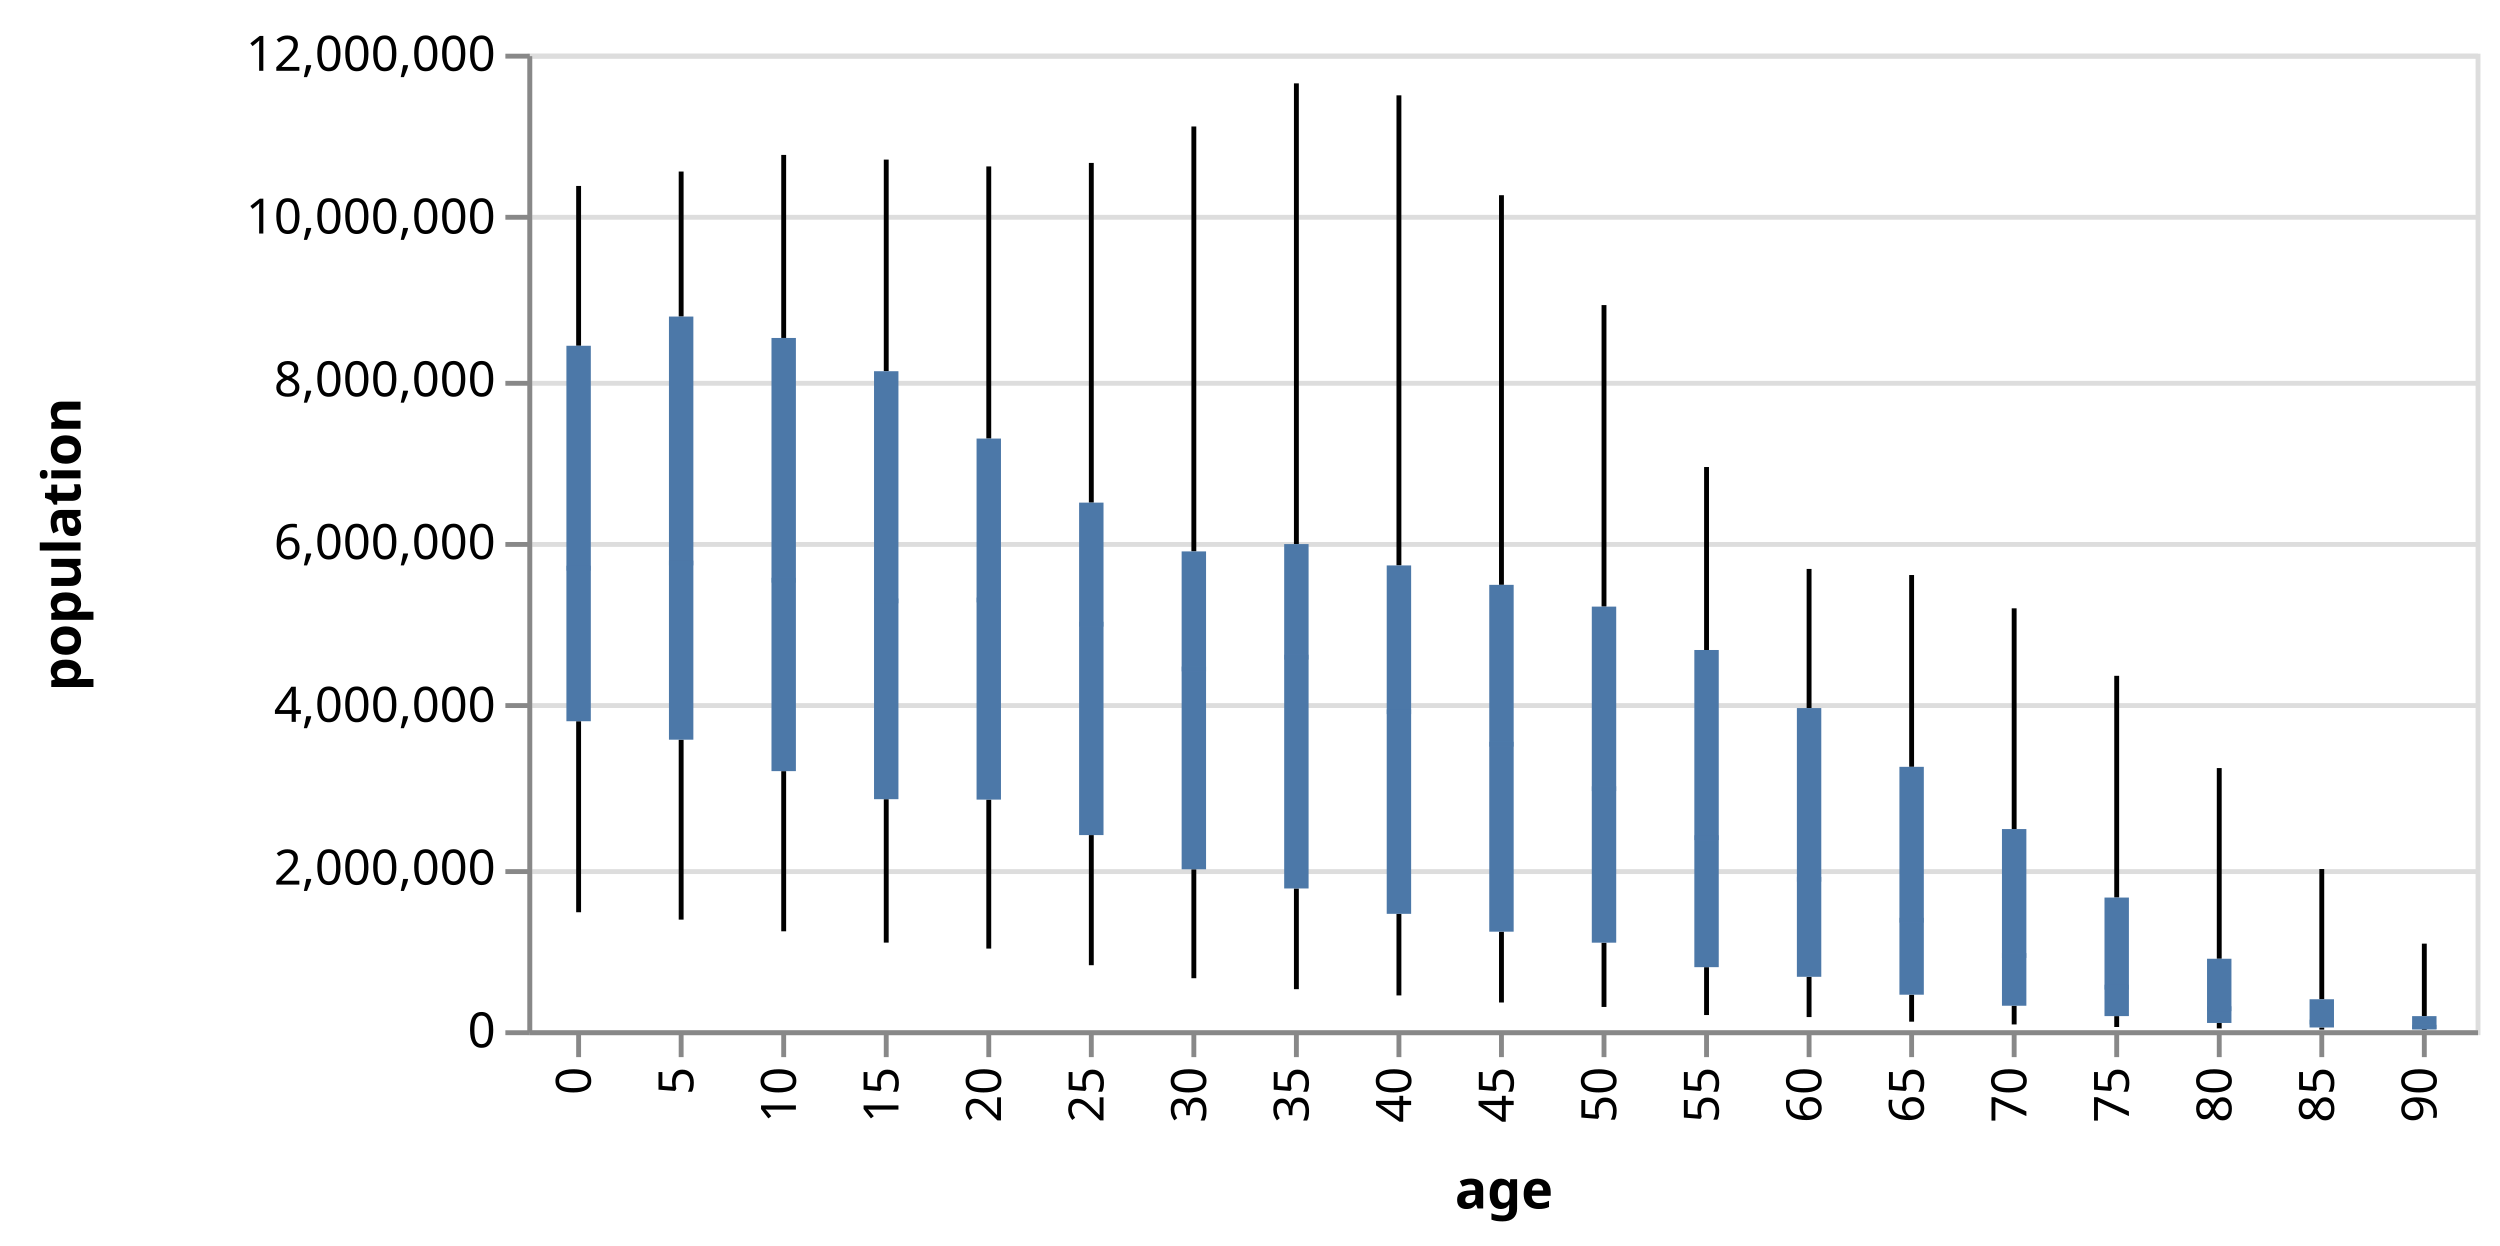
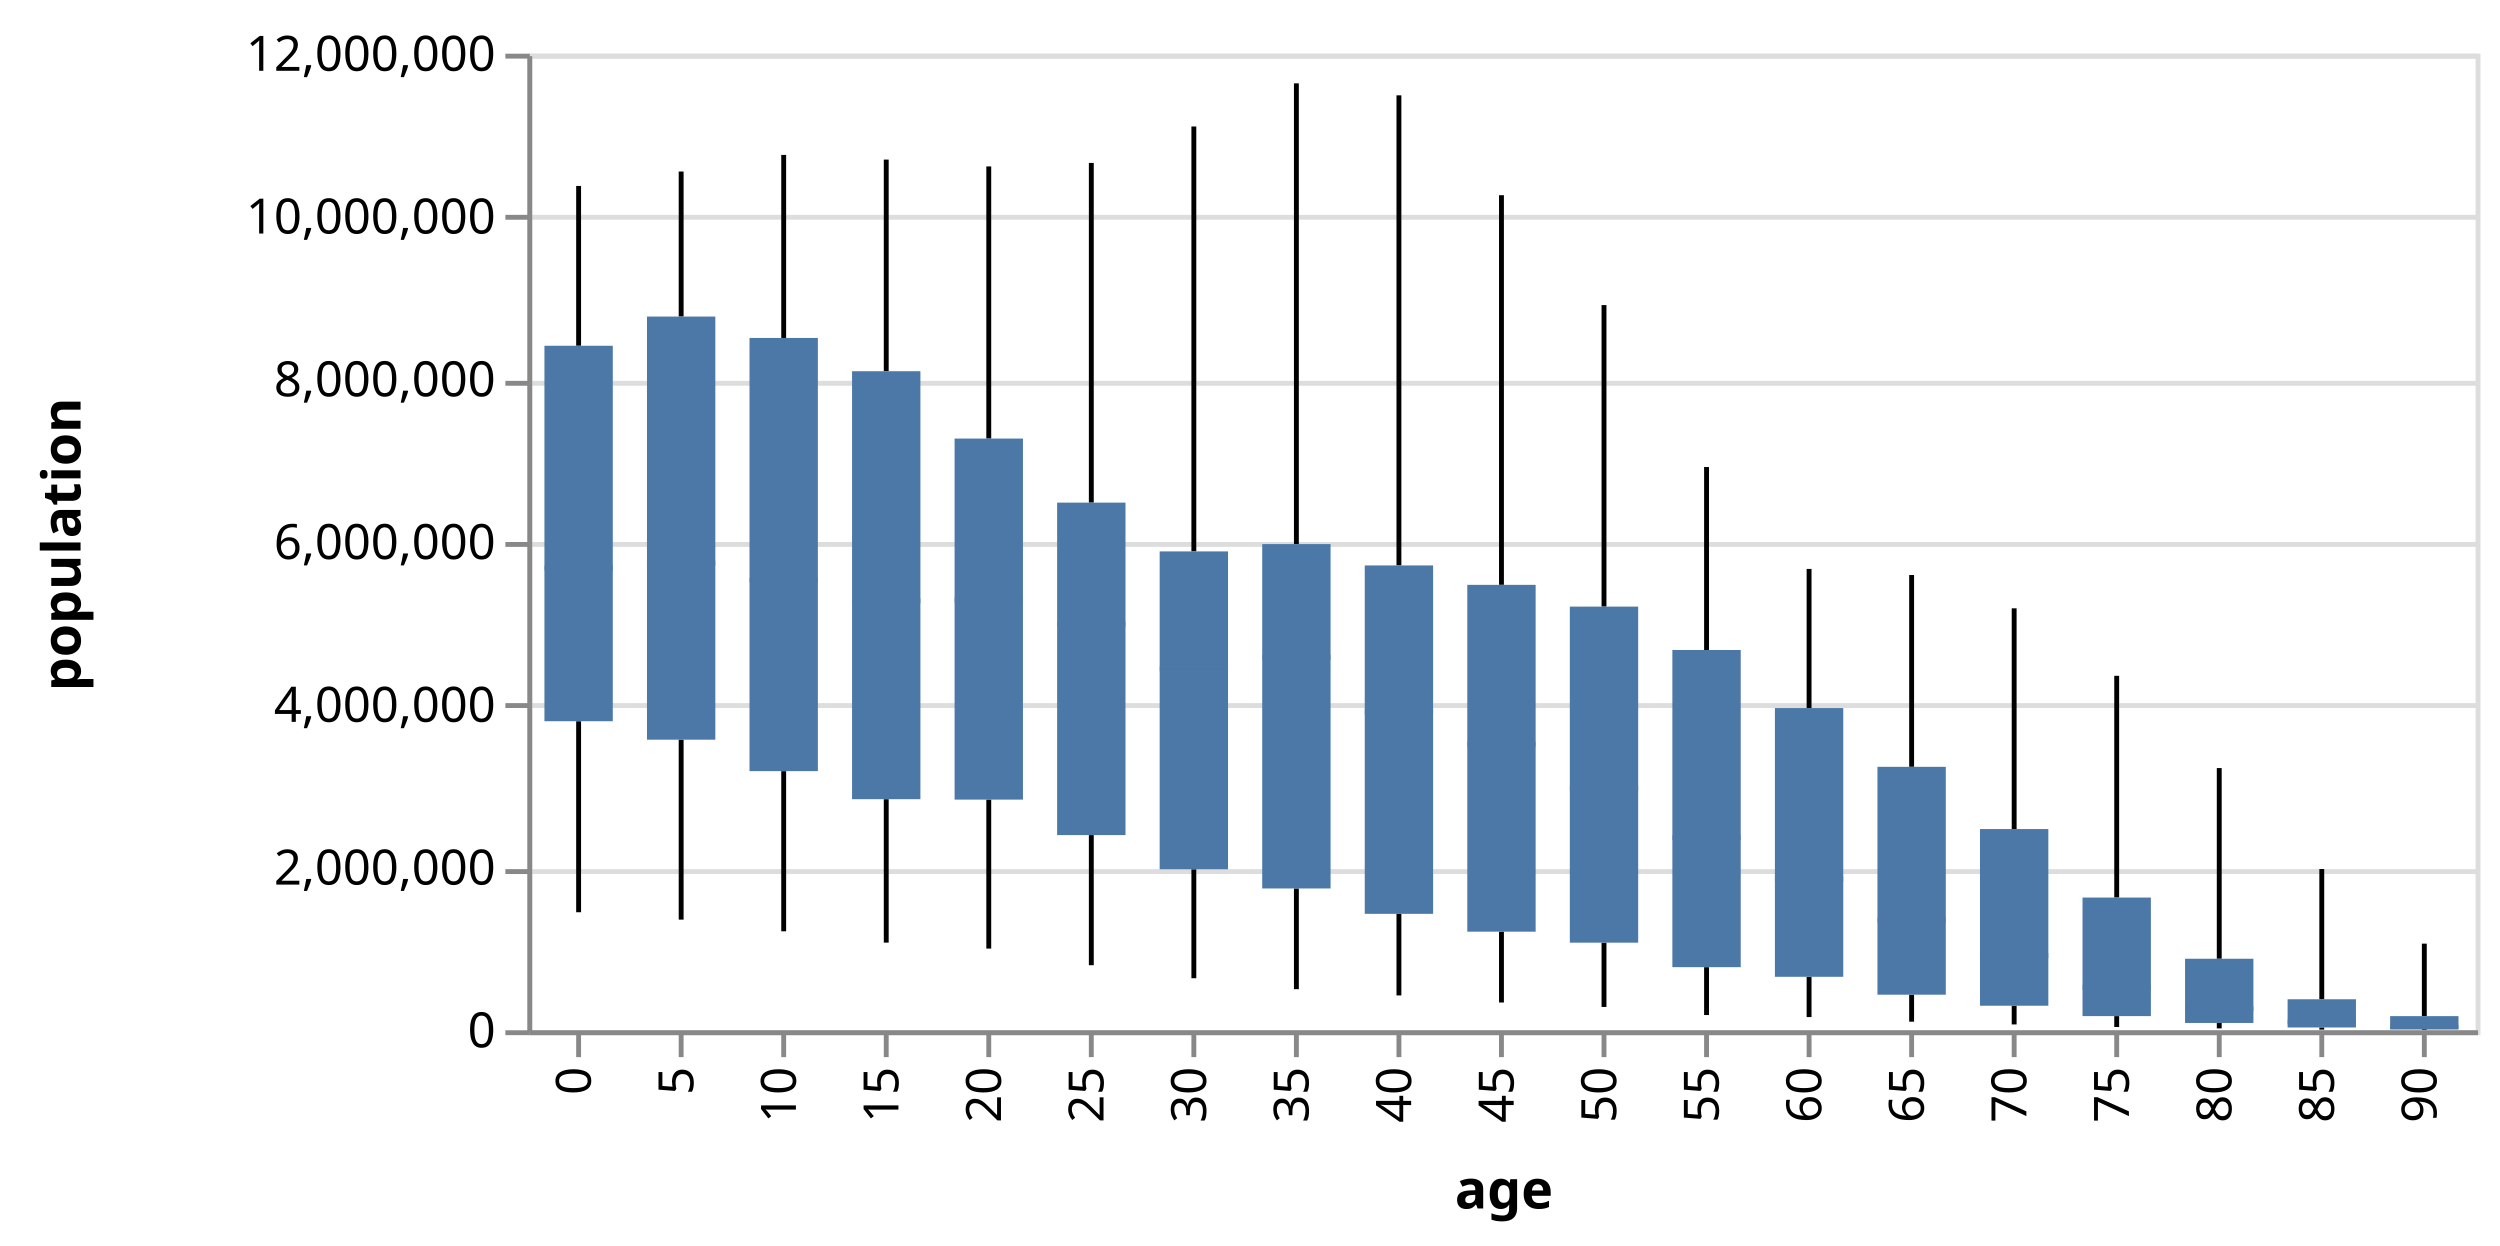
<svg xmlns="http://www.w3.org/2000/svg" class="marks" width="512" height="255" viewBox="0 0 512 255" version="1.1">
  <g transform="translate(108,11)">
    <g class="mark-group role-frame root">
      <g transform="translate(0,0)">
        <path class="background" d="M0.5,0.5h399v200h-399Z" style="fill: transparent; stroke: #ddd;" />
        <g>
          <g class="mark-group role-axis">
            <g transform="translate(0.5,0.5)">
              <path class="background" d="M0,0h0v0h0Z" style="pointer-events: none; fill: none;" />
              <g>
                <g class="mark-rule role-axis-grid" style="pointer-events: none;">
                  <line transform="translate(0,200)" x2="399" y2="0" style="fill: none; stroke: #ddd; stroke-width: 1; stroke-dasharray: ; opacity: 1;" />
                  <line transform="translate(0,167)" x2="399" y2="0" style="fill: none; stroke: #ddd; stroke-width: 1; stroke-dasharray: ; opacity: 1;" />
                  <line transform="translate(0,133)" x2="399" y2="0" style="fill: none; stroke: #ddd; stroke-width: 1; stroke-dasharray: ; opacity: 1;" />
                  <line transform="translate(0,100)" x2="399" y2="0" style="fill: none; stroke: #ddd; stroke-width: 1; stroke-dasharray: ; opacity: 1;" />
                  <line transform="translate(0,67)" x2="399" y2="0" style="fill: none; stroke: #ddd; stroke-width: 1; stroke-dasharray: ; opacity: 1;" />
                  <line transform="translate(0,33)" x2="399" y2="0" style="fill: none; stroke: #ddd; stroke-width: 1; stroke-dasharray: ; opacity: 1;" />
                  <line transform="translate(0,0)" x2="399" y2="0" style="fill: none; stroke: #ddd; stroke-width: 1; stroke-dasharray: ; opacity: 1;" />
                </g>
              </g>
            </g>
          </g>
          <g class="mark-rule role-mark layer_0_marks">
            <line transform="translate(10.5,175.8271)" x2="0" y2="-39.119" style="fill: none; stroke: black;" />
            <line transform="translate(31.5,177.3389)" x2="0" y2="-36.851" style="fill: none; stroke: black;" />
            <line transform="translate(52.5,179.7314)" x2="0" y2="-32.804" style="fill: none; stroke: black;" />
            <line transform="translate(73.5,182.0478)" x2="0" y2="-29.374" style="fill: none; stroke: black;" />
            <line transform="translate(94.5,183.2693)" x2="0" y2="-30.508" style="fill: none; stroke: black;" />
            <line transform="translate(115.5,186.6753)" x2="0" y2="-26.651" style="fill: none; stroke: black;" />
            <line transform="translate(136.5,189.3394)" x2="0" y2="-22.308" style="fill: none; stroke: black;" />
            <line transform="translate(157.5,191.5831)" x2="0" y2="-20.625" style="fill: none; stroke: black;" />
            <line transform="translate(178.5,192.8636)" x2="0" y2="-16.711" style="fill: none; stroke: black;" />
            <line transform="translate(199.5,194.3124)" x2="0" y2="-14.504" style="fill: none; stroke: black;" />
            <line transform="translate(220.5,195.2237)" x2="0" y2="-13.163" style="fill: none; stroke: black;" />
            <line transform="translate(241.5,196.8799)" x2="0" y2="-9.805" style="fill: none; stroke: black;" />
            <line transform="translate(262.5,197.2961)" x2="0" y2="-8.248" style="fill: none; stroke: black;" />
            <line transform="translate(283.5,198.2411)" x2="0" y2="-5.526" style="fill: none; stroke: black;" />
            <line transform="translate(304.5,198.804)" x2="0" y2="-3.83" style="fill: none; stroke: black;" />
            <line transform="translate(325.5,199.3295)" x2="0" y2="-2.231" style="fill: none; stroke: black;" />
            <line transform="translate(346.5,199.6175)" x2="0" y2="-1.115" style="fill: none; stroke: black;" />
            <line transform="translate(367.5,199.8636)" x2="0" y2="-0.437" style="fill: none; stroke: black;" />
            <line transform="translate(388.5,199.9124)" x2="0" y2="-0.166" style="fill: none; stroke: black;" />
          </g>
          <g class="mark-rule role-mark layer_1_marks">
            <line transform="translate(10.5,59.81256)" x2="0" y2="-32.729" style="fill: none; stroke: black;" />
            <line transform="translate(31.5,53.83085)" x2="0" y2="-29.7" style="fill: none; stroke: black;" />
            <line transform="translate(52.5,58.21507)" x2="0" y2="-37.488" style="fill: none; stroke: black;" />
            <line transform="translate(73.5,65.02552)" x2="0" y2="-43.34" style="fill: none; stroke: black;" />
            <line transform="translate(94.5,78.8183)" x2="0" y2="-55.734" style="fill: none; stroke: black;" />
            <line transform="translate(115.5,91.93652)" x2="0" y2="-69.57" style="fill: none; stroke: black;" />
            <line transform="translate(136.5,101.9293)" x2="0" y2="-87.025" style="fill: none; stroke: black;" />
            <line transform="translate(157.5,100.4283)" x2="0" y2="-94.356" style="fill: none; stroke: black;" />
            <line transform="translate(178.5,104.801)" x2="0" y2="-96.277" style="fill: none; stroke: black;" />
            <line transform="translate(199.5,108.7761)" x2="0" y2="-79.797" style="fill: none; stroke: black;" />
            <line transform="translate(220.5,113.2343)" x2="0" y2="-61.753" style="fill: none; stroke: black;" />
            <line transform="translate(241.5,122.1183)" x2="0" y2="-37.473" style="fill: none; stroke: black;" />
            <line transform="translate(262.5,134.0135)" x2="0" y2="-28.496" style="fill: none; stroke: black;" />
            <line transform="translate(283.5,146.0471)" x2="0" y2="-39.282" style="fill: none; stroke: black;" />
            <line transform="translate(304.5,158.7906)" x2="0" y2="-45.205" style="fill: none; stroke: black;" />
            <line transform="translate(325.5,172.8192)" x2="0" y2="-45.413" style="fill: none; stroke: black;" />
            <line transform="translate(346.5,185.3524)" x2="0" y2="-39.051" style="fill: none; stroke: black;" />
            <line transform="translate(367.5,193.6465)" x2="0" y2="-26.666" style="fill: none; stroke: black;" />
            <line transform="translate(388.5,197.103)" x2="0" y2="-14.846" style="fill: none; stroke: black;" />
          </g>
          <g class="mark-rect role-mark layer_2_marks">
-             <path d="M8,59.813h5v76.895h-5Z" style="fill: #4c78a8;" />
-             <path d="M29,53.831h5v86.657h-5Z" style="fill: #4c78a8;" />
-             <path d="M50,58.215h5v88.712h-5Z" style="fill: #4c78a8;" />
-             <path d="M71,65.026h5v87.648h-5Z" style="fill: #4c78a8;" />
-             <path d="M92,78.818h5v73.943h-5Z" style="fill: #4c78a8;" />
-             <path d="M113,91.937h5v68.088h-5Z" style="fill: #4c78a8;" />
-             <path d="M134,101.929h5v65.102h-5Z" style="fill: #4c78a8;" />
-             <path d="M155,100.428h5v70.53h-5Z" style="fill: #4c78a8;" />
-             <path d="M176,104.801h5v71.352h-5Z" style="fill: #4c78a8;" />
-             <path d="M197,108.776h5v71.032h-5Z" style="fill: #4c78a8;" />
-             <path d="M218,113.234h5v68.826h-5Z" style="fill: #4c78a8;" />
-             <path d="M239,122.118h5v64.956h-5Z" style="fill: #4c78a8;" />
-             <path d="M260,134.013h5v55.035h-5Z" style="fill: #4c78a8;" />
-             <path d="M281,146.047h5v46.668h-5Z" style="fill: #4c78a8;" />
-             <path d="M302,158.791h5v36.183h-5Z" style="fill: #4c78a8;" />
-             <path d="M323,172.819h5v24.279h-5Z" style="fill: #4c78a8;" />
-             <path d="M344,185.352h5v13.15h-5Z" style="fill: #4c78a8;" />
-             <path d="M365,193.647h5v5.78h-5Z" style="fill: #4c78a8;" />
-             <path d="M386,197.103h5v2.643h-5Z" style="fill: #4c78a8;" />
+             <path d="M3.5,59.813h14v76.895h-14Z" style="fill: #4c78a8;" />
+             <path d="M24.5,53.831h14v86.657h-14Z" style="fill: #4c78a8;" />
+             <path d="M45.5,58.215h14v88.712h-14Z" style="fill: #4c78a8;" />
+             <path d="M66.5,65.026h14v87.648h-14Z" style="fill: #4c78a8;" />
+             <path d="M87.5,78.818h14v73.943h-14Z" style="fill: #4c78a8;" />
+             <path d="M108.5,91.937h14v68.088h-14Z" style="fill: #4c78a8;" />
+             <path d="M129.5,101.929h14v65.102h-14Z" style="fill: #4c78a8;" />
+             <path d="M150.5,100.428h14v70.53h-14Z" style="fill: #4c78a8;" />
+             <path d="M171.5,104.801h14v71.352h-14Z" style="fill: #4c78a8;" />
+             <path d="M192.5,108.776h14v71.032h-14Z" style="fill: #4c78a8;" />
+             <path d="M213.5,113.234h14v68.826h-14Z" style="fill: #4c78a8;" />
+             <path d="M234.5,122.118h14v64.956h-14Z" style="fill: #4c78a8;" />
+             <path d="M255.5,134.013h14v55.035h-14Z" style="fill: #4c78a8;" />
+             <path d="M276.5,146.047h14v46.668h-14Z" style="fill: #4c78a8;" />
+             <path d="M297.5,158.791h14v36.183h-14Z" style="fill: #4c78a8;" />
+             <path d="M318.5,172.819h14v24.279h-14Z" style="fill: #4c78a8;" />
+             <path d="M339.5,185.352h14v13.15h-14Z" style="fill: #4c78a8;" />
+             <path d="M360.5,193.647h14v5.78h-14Z" style="fill: #4c78a8;" />
+             <path d="M381.5,197.103h14v2.643h-14Z" style="fill: #4c78a8;" />
          </g>
          <g class="mark-rect role-mark layer_3_marks">
-             <path d="M8,104.86h5v1h-5Z" style="fill: #4c78a8; opacity: 0.7;" />
-             <path d="M29,103.809h5v1h-5Z" style="fill: #4c78a8; opacity: 0.7;" />
-             <path d="M50,107.329h5v1h-5Z" style="fill: #4c78a8; opacity: 0.7;" />
-             <path d="M71,111.559h5v1h-5Z" style="fill: #4c78a8; opacity: 0.7;" />
-             <path d="M92,111.38h5v1h-5Z" style="fill: #4c78a8; opacity: 0.7;" />
-             <path d="M113,116.333h5v1h-5Z" style="fill: #4c78a8; opacity: 0.7;" />
-             <path d="M134,125.503h5v1h-5Z" style="fill: #4c78a8; opacity: 0.7;" />
-             <path d="M155,123.081h5v1h-5Z" style="fill: #4c78a8; opacity: 0.7;" />
-             <path d="M176,134.257h5v1h-5Z" style="fill: #4c78a8; opacity: 0.7;" />
-             <path d="M197,140.919h5v1h-5Z" style="fill: #4c78a8; opacity: 0.7;" />
-             <path d="M218,150.023h5v1h-5Z" style="fill: #4c78a8; opacity: 0.7;" />
-             <path d="M239,160.061h5v1h-5Z" style="fill: #4c78a8; opacity: 0.7;" />
-             <path d="M260,168.574h5v1h-5Z" style="fill: #4c78a8; opacity: 0.7;" />
-             <path d="M281,176.962h5v1h-5Z" style="fill: #4c78a8; opacity: 0.7;" />
-             <path d="M302,184.187h5v1h-5Z" style="fill: #4c78a8; opacity: 0.7;" />
-             <path d="M323,190.674h5v1h-5Z" style="fill: #4c78a8; opacity: 0.7;" />
-             <path d="M344,195.081h5v1h-5Z" style="fill: #4c78a8; opacity: 0.7;" />
-             <path d="M365,197.816h5v1h-5Z" style="fill: #4c78a8; opacity: 0.7;" />
-             <path d="M386,198.88h5v1h-5Z" style="fill: #4c78a8; opacity: 0.7;" />
+             <path d="M3.5,104.86h14v1h-14Z" style="fill: #4c78a8; opacity: 0.7;" />
+             <path d="M24.5,103.809h14v1h-14Z" style="fill: #4c78a8; opacity: 0.7;" />
+             <path d="M45.5,107.329h14v1h-14Z" style="fill: #4c78a8; opacity: 0.7;" />
+             <path d="M66.5,111.559h14v1h-14Z" style="fill: #4c78a8; opacity: 0.7;" />
+             <path d="M87.5,111.38h14v1h-14Z" style="fill: #4c78a8; opacity: 0.7;" />
+             <path d="M108.5,116.333h14v1h-14Z" style="fill: #4c78a8; opacity: 0.7;" />
+             <path d="M129.5,125.503h14v1h-14Z" style="fill: #4c78a8; opacity: 0.7;" />
+             <path d="M150.5,123.081h14v1h-14Z" style="fill: #4c78a8; opacity: 0.7;" />
+             <path d="M171.5,134.257h14v1h-14Z" style="fill: #4c78a8; opacity: 0.7;" />
+             <path d="M192.5,140.919h14v1h-14Z" style="fill: #4c78a8; opacity: 0.7;" />
+             <path d="M213.5,150.023h14v1h-14Z" style="fill: #4c78a8; opacity: 0.7;" />
+             <path d="M234.5,160.061h14v1h-14Z" style="fill: #4c78a8; opacity: 0.7;" />
+             <path d="M255.5,168.574h14v1h-14Z" style="fill: #4c78a8; opacity: 0.7;" />
+             <path d="M276.5,176.962h14v1h-14Z" style="fill: #4c78a8; opacity: 0.7;" />
+             <path d="M297.5,184.187h14v1h-14Z" style="fill: #4c78a8; opacity: 0.7;" />
+             <path d="M318.5,190.674h14v1h-14Z" style="fill: #4c78a8; opacity: 0.7;" />
+             <path d="M339.5,195.081h14v1h-14Z" style="fill: #4c78a8; opacity: 0.7;" />
+             <path d="M360.5,197.816h14v1h-14Z" style="fill: #4c78a8; opacity: 0.7;" />
+             <path d="M381.5,198.88h14v1h-14Z" style="fill: #4c78a8; opacity: 0.7;" />
          </g>
          <g class="mark-group role-axis">
            <g transform="translate(0.5,200.5)">
              <path class="background" d="M0,0h0v0h0Z" style="pointer-events: none; fill: none;" />
              <g>
                <g class="mark-rule role-axis-tick" style="pointer-events: none;">
                  <line transform="translate(10,0)" x2="0" y2="5" style="fill: none; stroke: #888; stroke-width: 1; opacity: 1;" />
                  <line transform="translate(31,0)" x2="0" y2="5" style="fill: none; stroke: #888; stroke-width: 1; opacity: 1;" />
                  <line transform="translate(52,0)" x2="0" y2="5" style="fill: none; stroke: #888; stroke-width: 1; opacity: 1;" />
                  <line transform="translate(73,0)" x2="0" y2="5" style="fill: none; stroke: #888; stroke-width: 1; opacity: 1;" />
                  <line transform="translate(94,0)" x2="0" y2="5" style="fill: none; stroke: #888; stroke-width: 1; opacity: 1;" />
                  <line transform="translate(115,0)" x2="0" y2="5" style="fill: none; stroke: #888; stroke-width: 1; opacity: 1;" />
                  <line transform="translate(136,0)" x2="0" y2="5" style="fill: none; stroke: #888; stroke-width: 1; opacity: 1;" />
                  <line transform="translate(157,0)" x2="0" y2="5" style="fill: none; stroke: #888; stroke-width: 1; opacity: 1;" />
                  <line transform="translate(178,0)" x2="0" y2="5" style="fill: none; stroke: #888; stroke-width: 1; opacity: 1;" />
                  <line transform="translate(199,0)" x2="0" y2="5" style="fill: none; stroke: #888; stroke-width: 1; opacity: 1;" />
                  <line transform="translate(220,0)" x2="0" y2="5" style="fill: none; stroke: #888; stroke-width: 1; opacity: 1;" />
                  <line transform="translate(241,0)" x2="0" y2="5" style="fill: none; stroke: #888; stroke-width: 1; opacity: 1;" />
                  <line transform="translate(262,0)" x2="0" y2="5" style="fill: none; stroke: #888; stroke-width: 1; opacity: 1;" />
                  <line transform="translate(283,0)" x2="0" y2="5" style="fill: none; stroke: #888; stroke-width: 1; opacity: 1;" />
                  <line transform="translate(304,0)" x2="0" y2="5" style="fill: none; stroke: #888; stroke-width: 1; opacity: 1;" />
                  <line transform="translate(325,0)" x2="0" y2="5" style="fill: none; stroke: #888; stroke-width: 1; opacity: 1;" />
                  <line transform="translate(346,0)" x2="0" y2="5" style="fill: none; stroke: #888; stroke-width: 1; opacity: 1;" />
                  <line transform="translate(367,0)" x2="0" y2="5" style="fill: none; stroke: #888; stroke-width: 1; opacity: 1;" />
                  <line transform="translate(388,0)" x2="0" y2="5" style="fill: none; stroke: #888; stroke-width: 1; opacity: 1;" />
                </g>
                <g class="mark-text role-axis-label" style="pointer-events: none;">
                  <text text-anchor="end" transform="translate(9.5,7) rotate(270) translate(0,3)" style="font: 10px sans-serif; fill: #000; opacity: 1;">0</text>
                  <text text-anchor="end" transform="translate(30.5,7) rotate(270) translate(0,3)" style="font: 10px sans-serif; fill: #000; opacity: 1;">5</text>
                  <text text-anchor="end" transform="translate(51.5,7) rotate(270) translate(0,3)" style="font: 10px sans-serif; fill: #000; opacity: 1;">10</text>
                  <text text-anchor="end" transform="translate(72.5,7) rotate(270) translate(0,3)" style="font: 10px sans-serif; fill: #000; opacity: 1;">15</text>
                  <text text-anchor="end" transform="translate(93.5,7) rotate(270) translate(0,3)" style="font: 10px sans-serif; fill: #000; opacity: 1;">20</text>
                  <text text-anchor="end" transform="translate(114.5,7) rotate(270) translate(0,3)" style="font: 10px sans-serif; fill: #000; opacity: 1;">25</text>
                  <text text-anchor="end" transform="translate(135.5,7) rotate(270) translate(0,3)" style="font: 10px sans-serif; fill: #000; opacity: 1;">30</text>
                  <text text-anchor="end" transform="translate(156.5,7) rotate(270) translate(0,3)" style="font: 10px sans-serif; fill: #000; opacity: 1;">35</text>
                  <text text-anchor="end" transform="translate(177.5,7) rotate(270) translate(0,3)" style="font: 10px sans-serif; fill: #000; opacity: 1;">40</text>
                  <text text-anchor="end" transform="translate(198.5,7) rotate(270) translate(0,3)" style="font: 10px sans-serif; fill: #000; opacity: 1;">45</text>
                  <text text-anchor="end" transform="translate(219.5,7) rotate(270) translate(0,3)" style="font: 10px sans-serif; fill: #000; opacity: 1;">50</text>
                  <text text-anchor="end" transform="translate(240.5,7) rotate(270) translate(0,3)" style="font: 10px sans-serif; fill: #000; opacity: 1;">55</text>
                  <text text-anchor="end" transform="translate(261.5,7) rotate(270) translate(0,3)" style="font: 10px sans-serif; fill: #000; opacity: 1;">60</text>
                  <text text-anchor="end" transform="translate(282.5,7) rotate(270) translate(0,3)" style="font: 10px sans-serif; fill: #000; opacity: 1;">65</text>
                  <text text-anchor="end" transform="translate(303.5,7) rotate(270) translate(0,3)" style="font: 10px sans-serif; fill: #000; opacity: 1;">70</text>
                  <text text-anchor="end" transform="translate(324.5,7) rotate(270) translate(0,3)" style="font: 10px sans-serif; fill: #000; opacity: 1;">75</text>
                  <text text-anchor="end" transform="translate(345.5,7) rotate(270) translate(0,3)" style="font: 10px sans-serif; fill: #000; opacity: 1;">80</text>
                  <text text-anchor="end" transform="translate(366.5,7) rotate(270) translate(0,3)" style="font: 10px sans-serif; fill: #000; opacity: 1;">85</text>
                  <text text-anchor="end" transform="translate(387.5,7) rotate(270) translate(0,3)" style="font: 10px sans-serif; fill: #000; opacity: 1;">90</text>
                </g>
                <g class="mark-rule role-axis-domain" style="pointer-events: none;">
                  <line transform="translate(0,0)" x2="399" y2="0" style="fill: none; stroke: #888; stroke-width: 1; opacity: 1;" />
                </g>
                <g class="mark-text role-axis-title" style="pointer-events: none;">
                  <text text-anchor="middle" transform="translate(199.5,36)" style="font: bold 11px sans-serif; fill: #000; opacity: 1;">age</text>
                </g>
              </g>
            </g>
          </g>
          <g class="mark-group role-axis">
            <g transform="translate(0.5,0.5)">
              <path class="background" d="M0,0h0v0h0Z" style="pointer-events: none; fill: none;" />
              <g>
                <g class="mark-rule role-axis-tick" style="pointer-events: none;">
                  <line transform="translate(0,200)" x2="-5" y2="0" style="fill: none; stroke: #888; stroke-width: 1; opacity: 1;" />
                  <line transform="translate(0,167)" x2="-5" y2="0" style="fill: none; stroke: #888; stroke-width: 1; opacity: 1;" />
                  <line transform="translate(0,133)" x2="-5" y2="0" style="fill: none; stroke: #888; stroke-width: 1; opacity: 1;" />
                  <line transform="translate(0,100)" x2="-5" y2="0" style="fill: none; stroke: #888; stroke-width: 1; opacity: 1;" />
                  <line transform="translate(0,67)" x2="-5" y2="0" style="fill: none; stroke: #888; stroke-width: 1; opacity: 1;" />
                  <line transform="translate(0,33)" x2="-5" y2="0" style="fill: none; stroke: #888; stroke-width: 1; opacity: 1;" />
                  <line transform="translate(0,0)" x2="-5" y2="0" style="fill: none; stroke: #888; stroke-width: 1; opacity: 1;" />
                </g>
                <g class="mark-text role-axis-label" style="pointer-events: none;">
                  <text text-anchor="end" transform="translate(-7,203)" style="font: 10px sans-serif; fill: #000; opacity: 1;">0</text>
                  <text text-anchor="end" transform="translate(-7,169.6667)" style="font: 10px sans-serif; fill: #000; opacity: 1;">2,000,000</text>
                  <text text-anchor="end" transform="translate(-7,136.3333)" style="font: 10px sans-serif; fill: #000; opacity: 1;">4,000,000</text>
                  <text text-anchor="end" transform="translate(-7,103)" style="font: 10px sans-serif; fill: #000; opacity: 1;">6,000,000</text>
                  <text text-anchor="end" transform="translate(-7,69.66667)" style="font: 10px sans-serif; fill: #000; opacity: 1;">8,000,000</text>
                  <text text-anchor="end" transform="translate(-7,36.33333)" style="font: 10px sans-serif; fill: #000; opacity: 1;">10,000,000</text>
                  <text text-anchor="end" transform="translate(-7,3)" style="font: 10px sans-serif; fill: #000; opacity: 1;">12,000,000</text>
                </g>
                <g class="mark-rule role-axis-domain" style="pointer-events: none;">
                  <line transform="translate(0,200)" x2="0" y2="-200" style="fill: none; stroke: #888; stroke-width: 1; opacity: 1;" />
                </g>
                <g class="mark-text role-axis-title" style="pointer-events: none;">
                  <text text-anchor="middle" transform="translate(-90,100) rotate(-90) translate(0,-2)" style="font: bold 11px sans-serif; fill: #000; opacity: 1;">population</text>
                </g>
              </g>
            </g>
          </g>
        </g>
      </g>
    </g>
  </g>
</svg>
